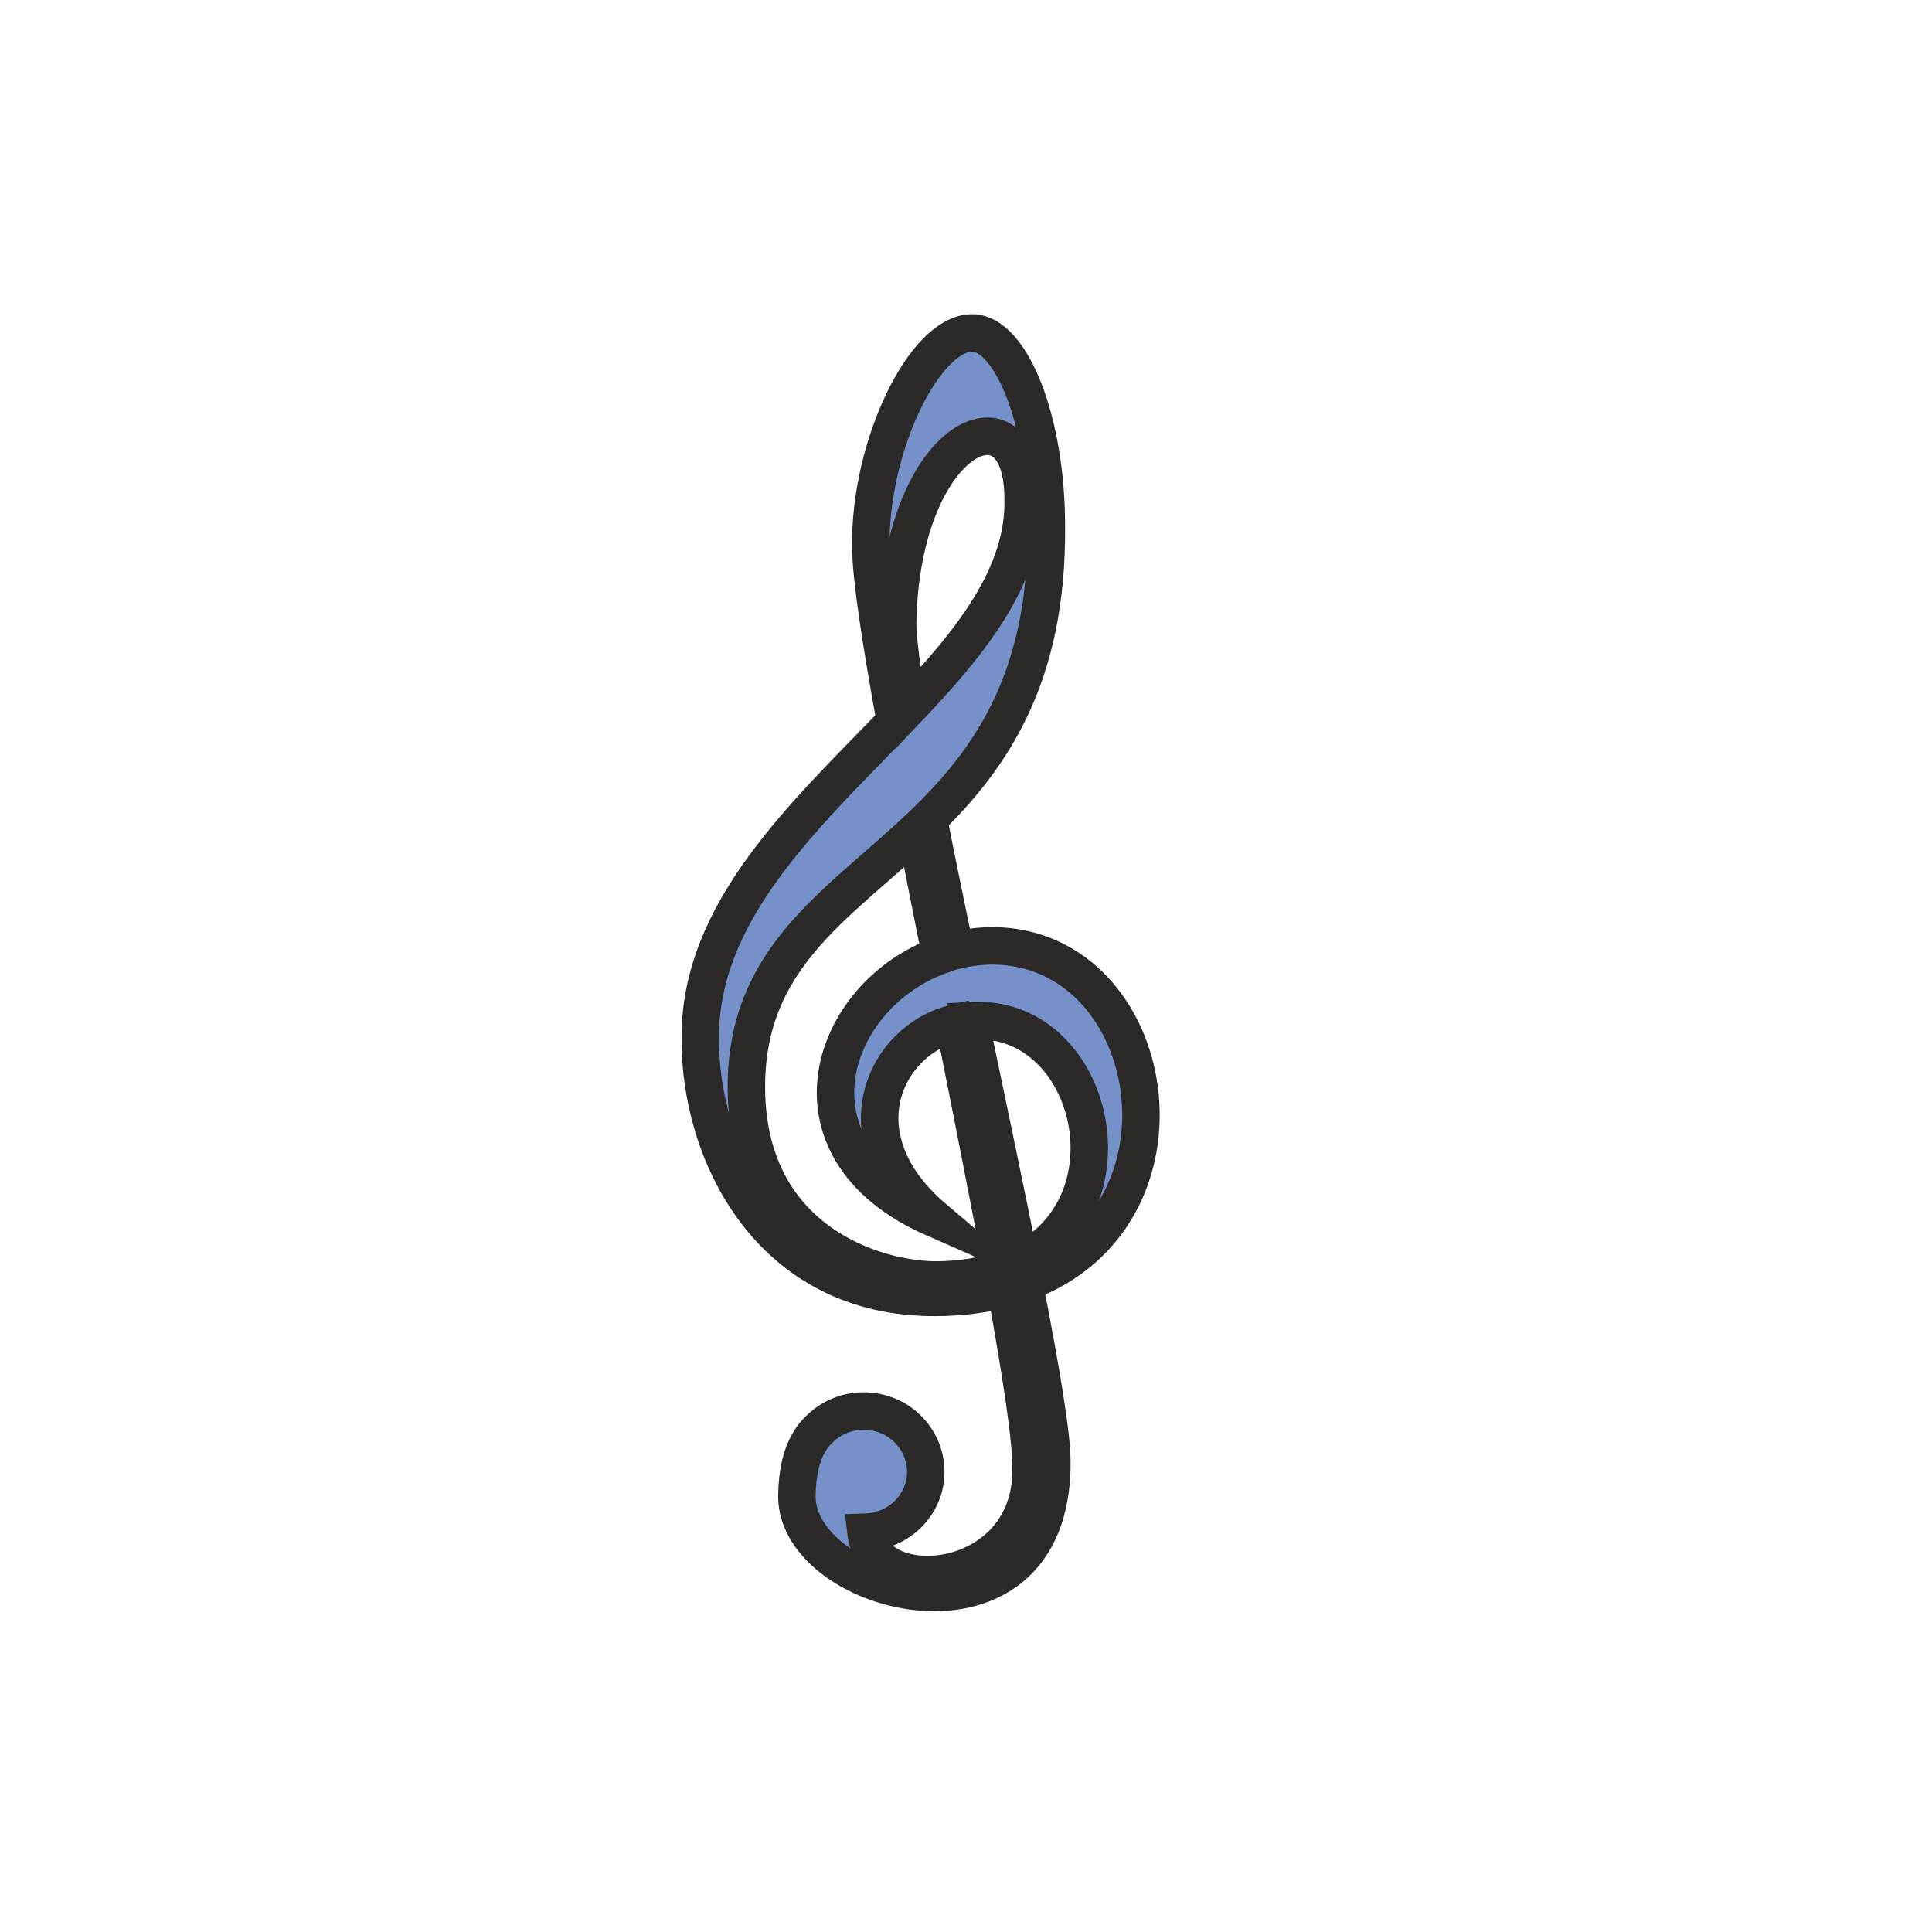
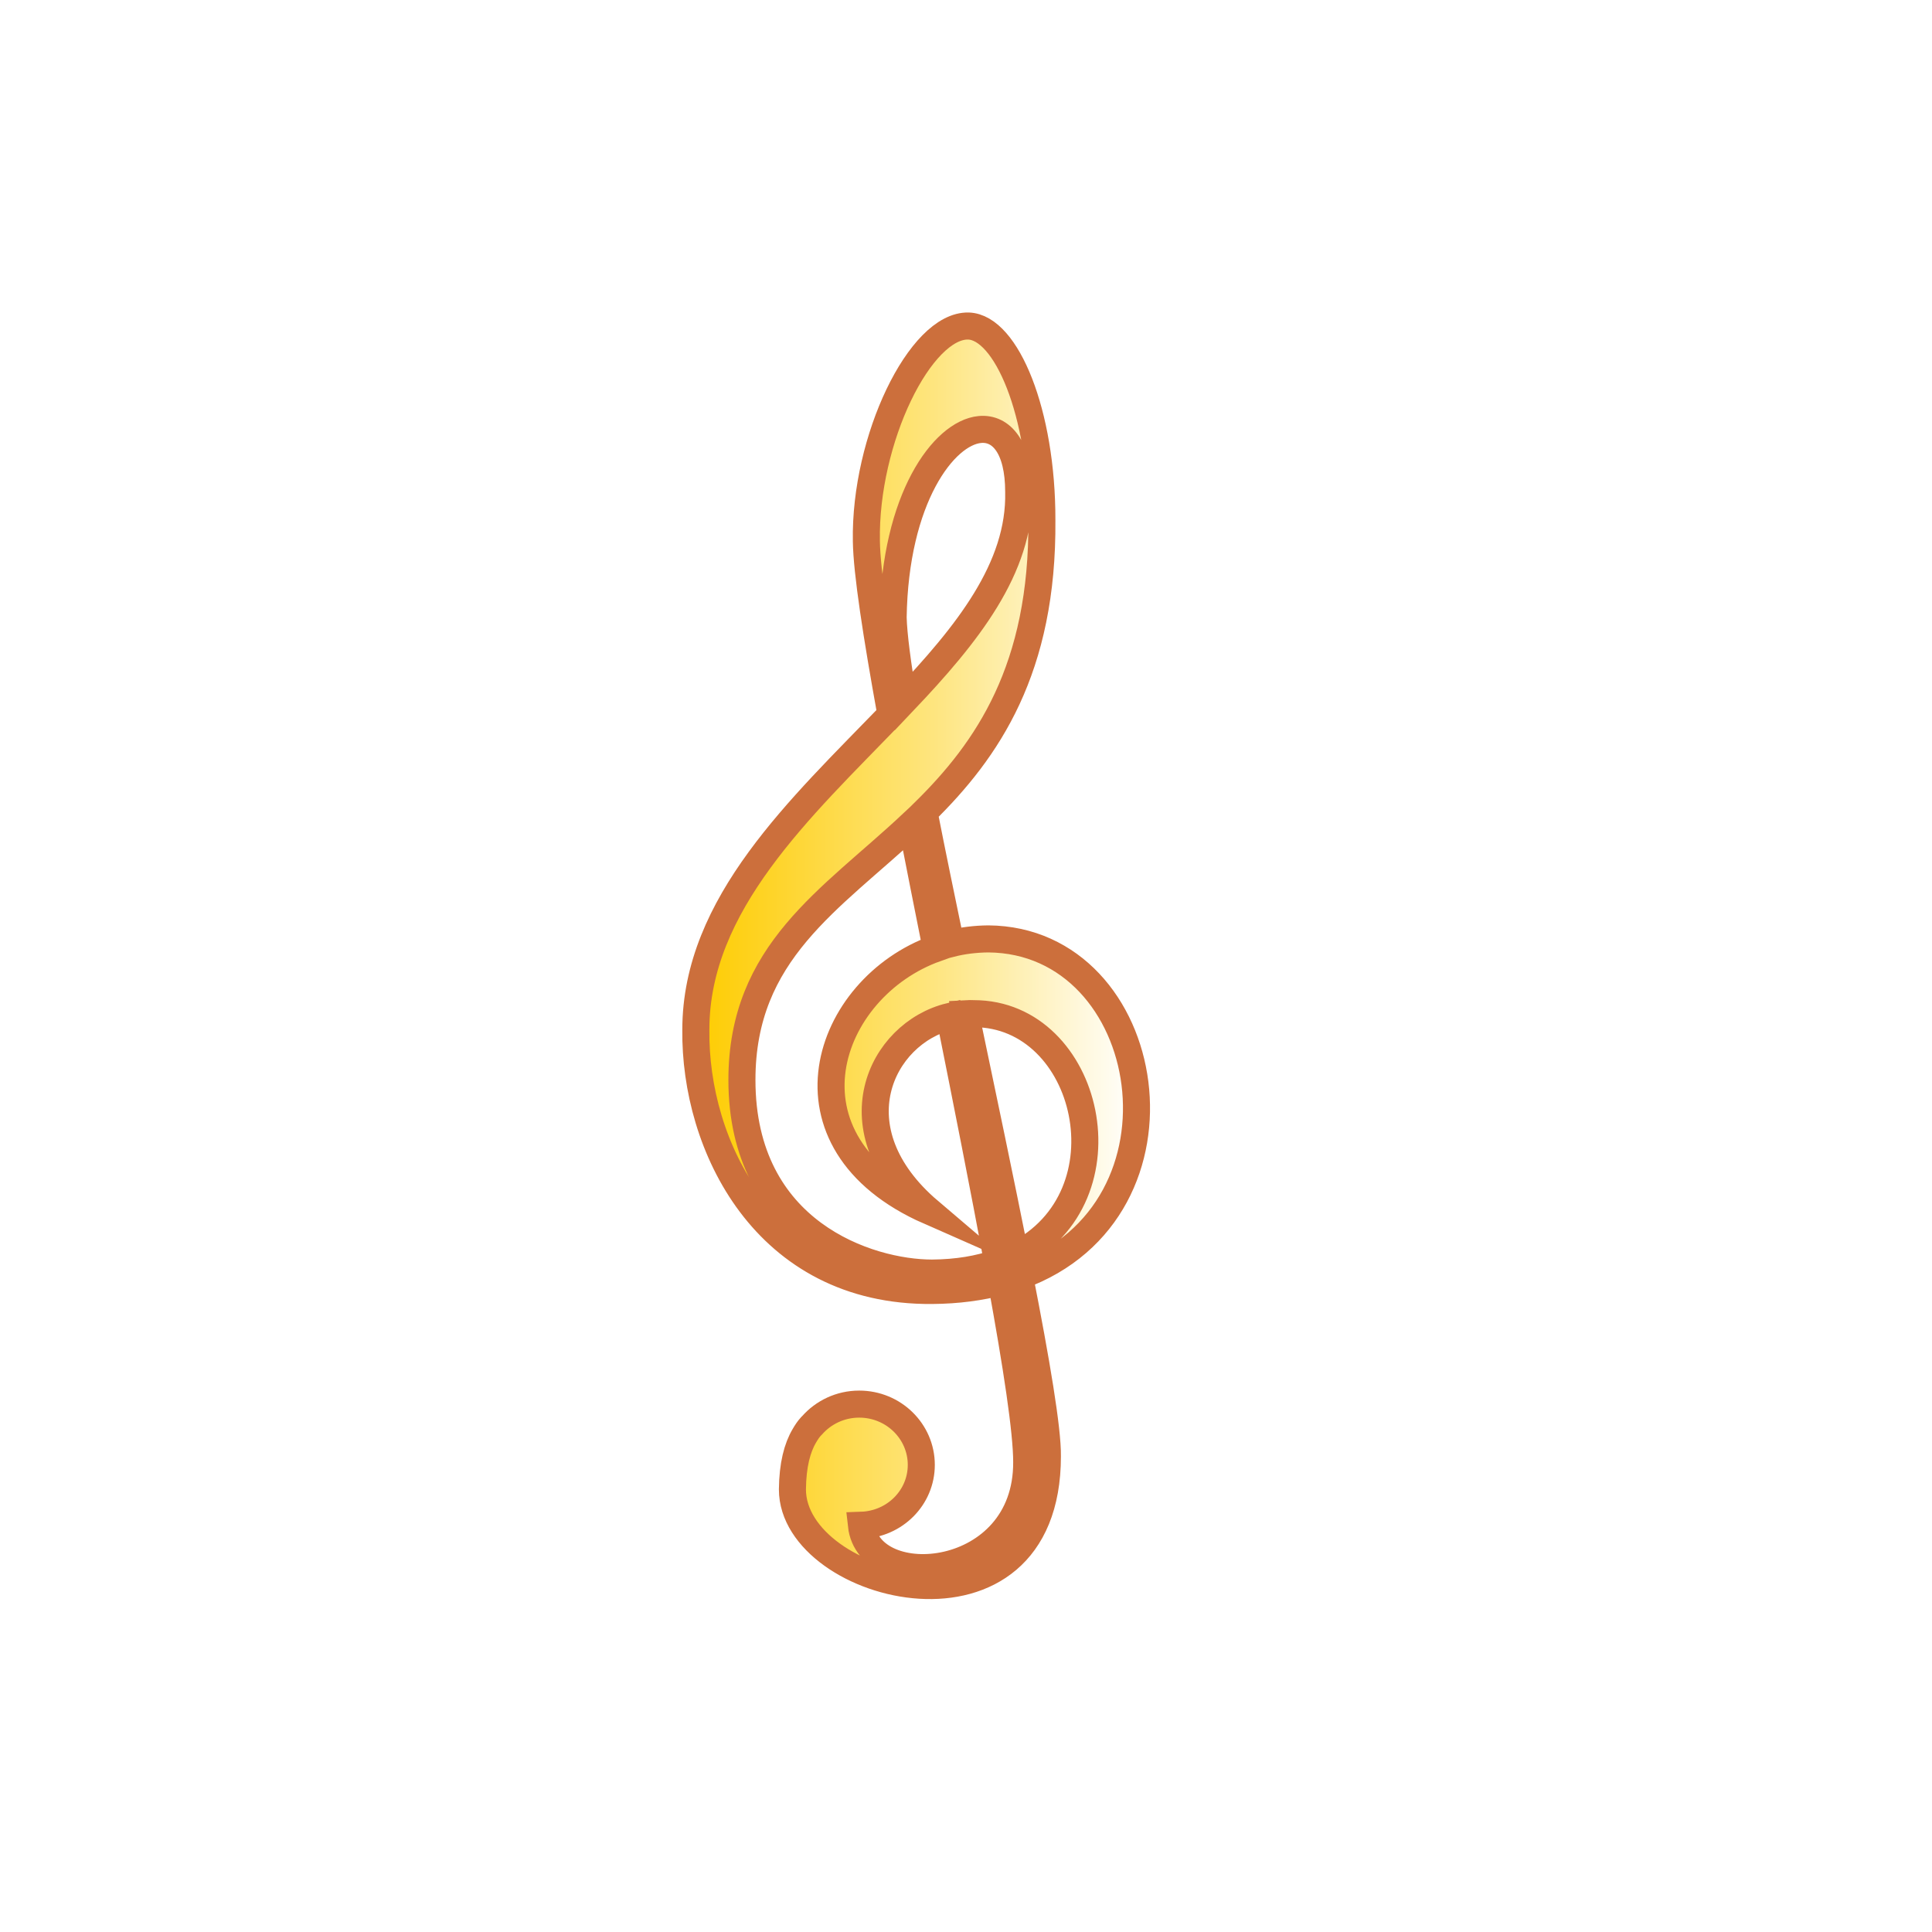
<svg xmlns="http://www.w3.org/2000/svg" xml:space="preserve" width="100mm" height="100mm" version="1.1" style="shape-rendering:geometricPrecision; text-rendering:geometricPrecision; image-rendering:optimizeQuality; fill-rule:evenodd; clip-rule:evenodd" viewBox="0 0 10000 10000">
  <defs>
    <style type="text/css">
   
-     .str0 {stroke:#2B2A29;stroke-width:193.97;stroke-miterlimit:22.926}
-     .fil0 {fill:#7690C9;fill-rule:nonzero}
+     .str0 {stroke:#CC6F3C;stroke-width:140;stroke-miterlimit:22.926}
+     .fil0 {fill:url(#id0);fill-rule:nonzero}
   
  </style>
+     <linearGradient id="id0" gradientUnits="userSpaceOnUse" x1="3601.54" y1="4947.13" x2="5882.54" y2="4947.13">
+       <stop offset="0" style="stop-opacity:1; stop-color:#FECC00" />
+       <stop offset="0.541" style="stop-opacity:1; stop-color:#FEE57F" />
+       <stop offset="1" style="stop-opacity:1; stop-color:white" />
+     </linearGradient>
  </defs>
  <g id="Warstwa_x0020_1">
    <g id="rickvanderzwet_Treble_clef_1.svg">
-       <path id="path26" class="fil0 str0" d="M5035.94 1723.31c-248.04,-6.44 -538.13,585.85 -528.49,1114.07 2.24,160.88 53.02,487.17 127.11,896.96 -467.25,483.61 -1009.81,979.92 -1009.81,1631.13 -7.45,596.77 357.28,1357.07 1222.61,1349.76 132.82,-0.91 252.34,-17.37 358.52,-45.7 79.11,433.74 131.72,776.07 131.4,934.21 2.79,623.42 -816.3,685.12 -855.56,326.79 172.63,-5.94 309.97,-143.05 309.97,-312.62 0,-173.22 -143.42,-314.45 -321.4,-314.45 -97.85,0 -185.06,42.96 -244.2,110.15 -1.37,1.37 -2.97,2.74 -4.3,4.11 -13.34,14.17 -24.58,31.08 -35.69,50.28 -36.47,61.7 -60.15,150.37 -61.43,276.97 0,521.96 1319.74,857.89 1319.74,-171.39 2.05,-138.49 -57.5,-489.96 -144.25,-932.85 941.66,-340.5 705.1,-1738.62 -161.38,-1745.2 -67.19,0.68 -131.96,8.5 -194.25,24.31 -49.36,-237.53 -96.99,-468.07 -138.58,-679.91 329.03,-323.18 616.34,-741.52 609.89,-1512.52 1.01,-553.67 -183.46,-997.65 -379.9,-1004.1l0 0zm58.55 535.62c112.25,-10.83 201.37,93.38 201.37,322.77 9.1,393.98 -266.91,738.05 -595.58,1084.08 -31.44,-189.54 -52.06,-343.11 -54.3,-434.2 9.33,-615.46 261.39,-954.6 448.51,-972.65zm-352.8 2042.43c40.08,206.36 83.37,423.78 127.11,642.75 -573.51,204.03 -848.75,1003.41 -35.7,1361.15 -495.58,-421.91 -251.65,-921.33 105.67,-1008.35 89.86,448.64 177.61,891.34 248.54,1273.9 -96.3,33.82 -208.69,53.47 -339.95,54.39 -328.21,0 -984.08,-208.88 -984.08,-999.81 0,-662.45 459.2,-931.65 878.41,-1324.03l0 0zm278.53 981.24c14.3,-0.87 29.8,-0.5 44.24,0 597.05,0 822.24,948.16 214.26,1251.18 -75.64,-380.26 -167.37,-816.29 -258.5,-1251.18z" />
+       <path id="path26" class="fil0 str0" d="M5012.84 1687.51c-248.04,-6.44 -538.13,585.85 -528.49,1114.07 2.24,160.88 53.02,487.17 127.11,896.96 -467.25,483.61 -1009.81,979.92 -1009.81,1631.13 -7.45,596.77 357.28,1357.07 1222.61,1349.76 132.82,-0.91 252.34,-17.37 358.52,-45.7 79.11,433.74 131.72,776.07 131.4,934.21 2.79,623.42 -816.3,685.12 -855.56,326.79 172.63,-5.94 309.97,-143.05 309.97,-312.62 0,-173.22 -143.42,-314.45 -321.4,-314.45 -97.85,0 -185.06,42.96 -244.2,110.15 -1.37,1.37 -2.97,2.74 -4.3,4.11 -13.34,14.17 -24.58,31.08 -35.69,50.28 -36.47,61.7 -60.15,150.37 -61.43,276.97 0,521.96 1319.74,857.89 1319.74,-171.39 2.05,-138.49 -57.5,-489.96 -144.25,-932.85 941.66,-340.5 705.1,-1738.62 -161.38,-1745.2 -67.19,0.68 -131.96,8.5 -194.25,24.31 -49.36,-237.53 -96.99,-468.07 -138.58,-679.91 329.03,-323.18 616.34,-741.52 609.89,-1512.52 1.01,-553.67 -183.46,-997.65 -379.9,-1004.1l0 0zm58.55 535.62c112.25,-10.83 201.37,93.38 201.37,322.77 9.1,393.98 -266.91,738.05 -595.58,1084.08 -31.44,-189.54 -52.06,-343.11 -54.3,-434.2 9.33,-615.46 261.39,-954.6 448.51,-972.65zm-352.8 2042.43c40.08,206.36 83.37,423.78 127.11,642.75 -573.51,204.03 -848.75,1003.41 -35.7,1361.15 -495.58,-421.91 -251.65,-921.33 105.67,-1008.35 89.86,448.64 177.61,891.34 248.54,1273.9 -96.3,33.82 -208.69,53.47 -339.95,54.39 -328.21,0 -984.08,-208.88 -984.08,-999.81 0,-662.45 459.2,-931.65 878.41,-1324.03l0 0zm278.53 981.24c14.3,-0.87 29.8,-0.5 44.24,0 597.05,0 822.24,948.16 214.26,1251.18 -75.64,-380.26 -167.37,-816.29 -258.5,-1251.18z" />
    </g>
  </g>
</svg>
